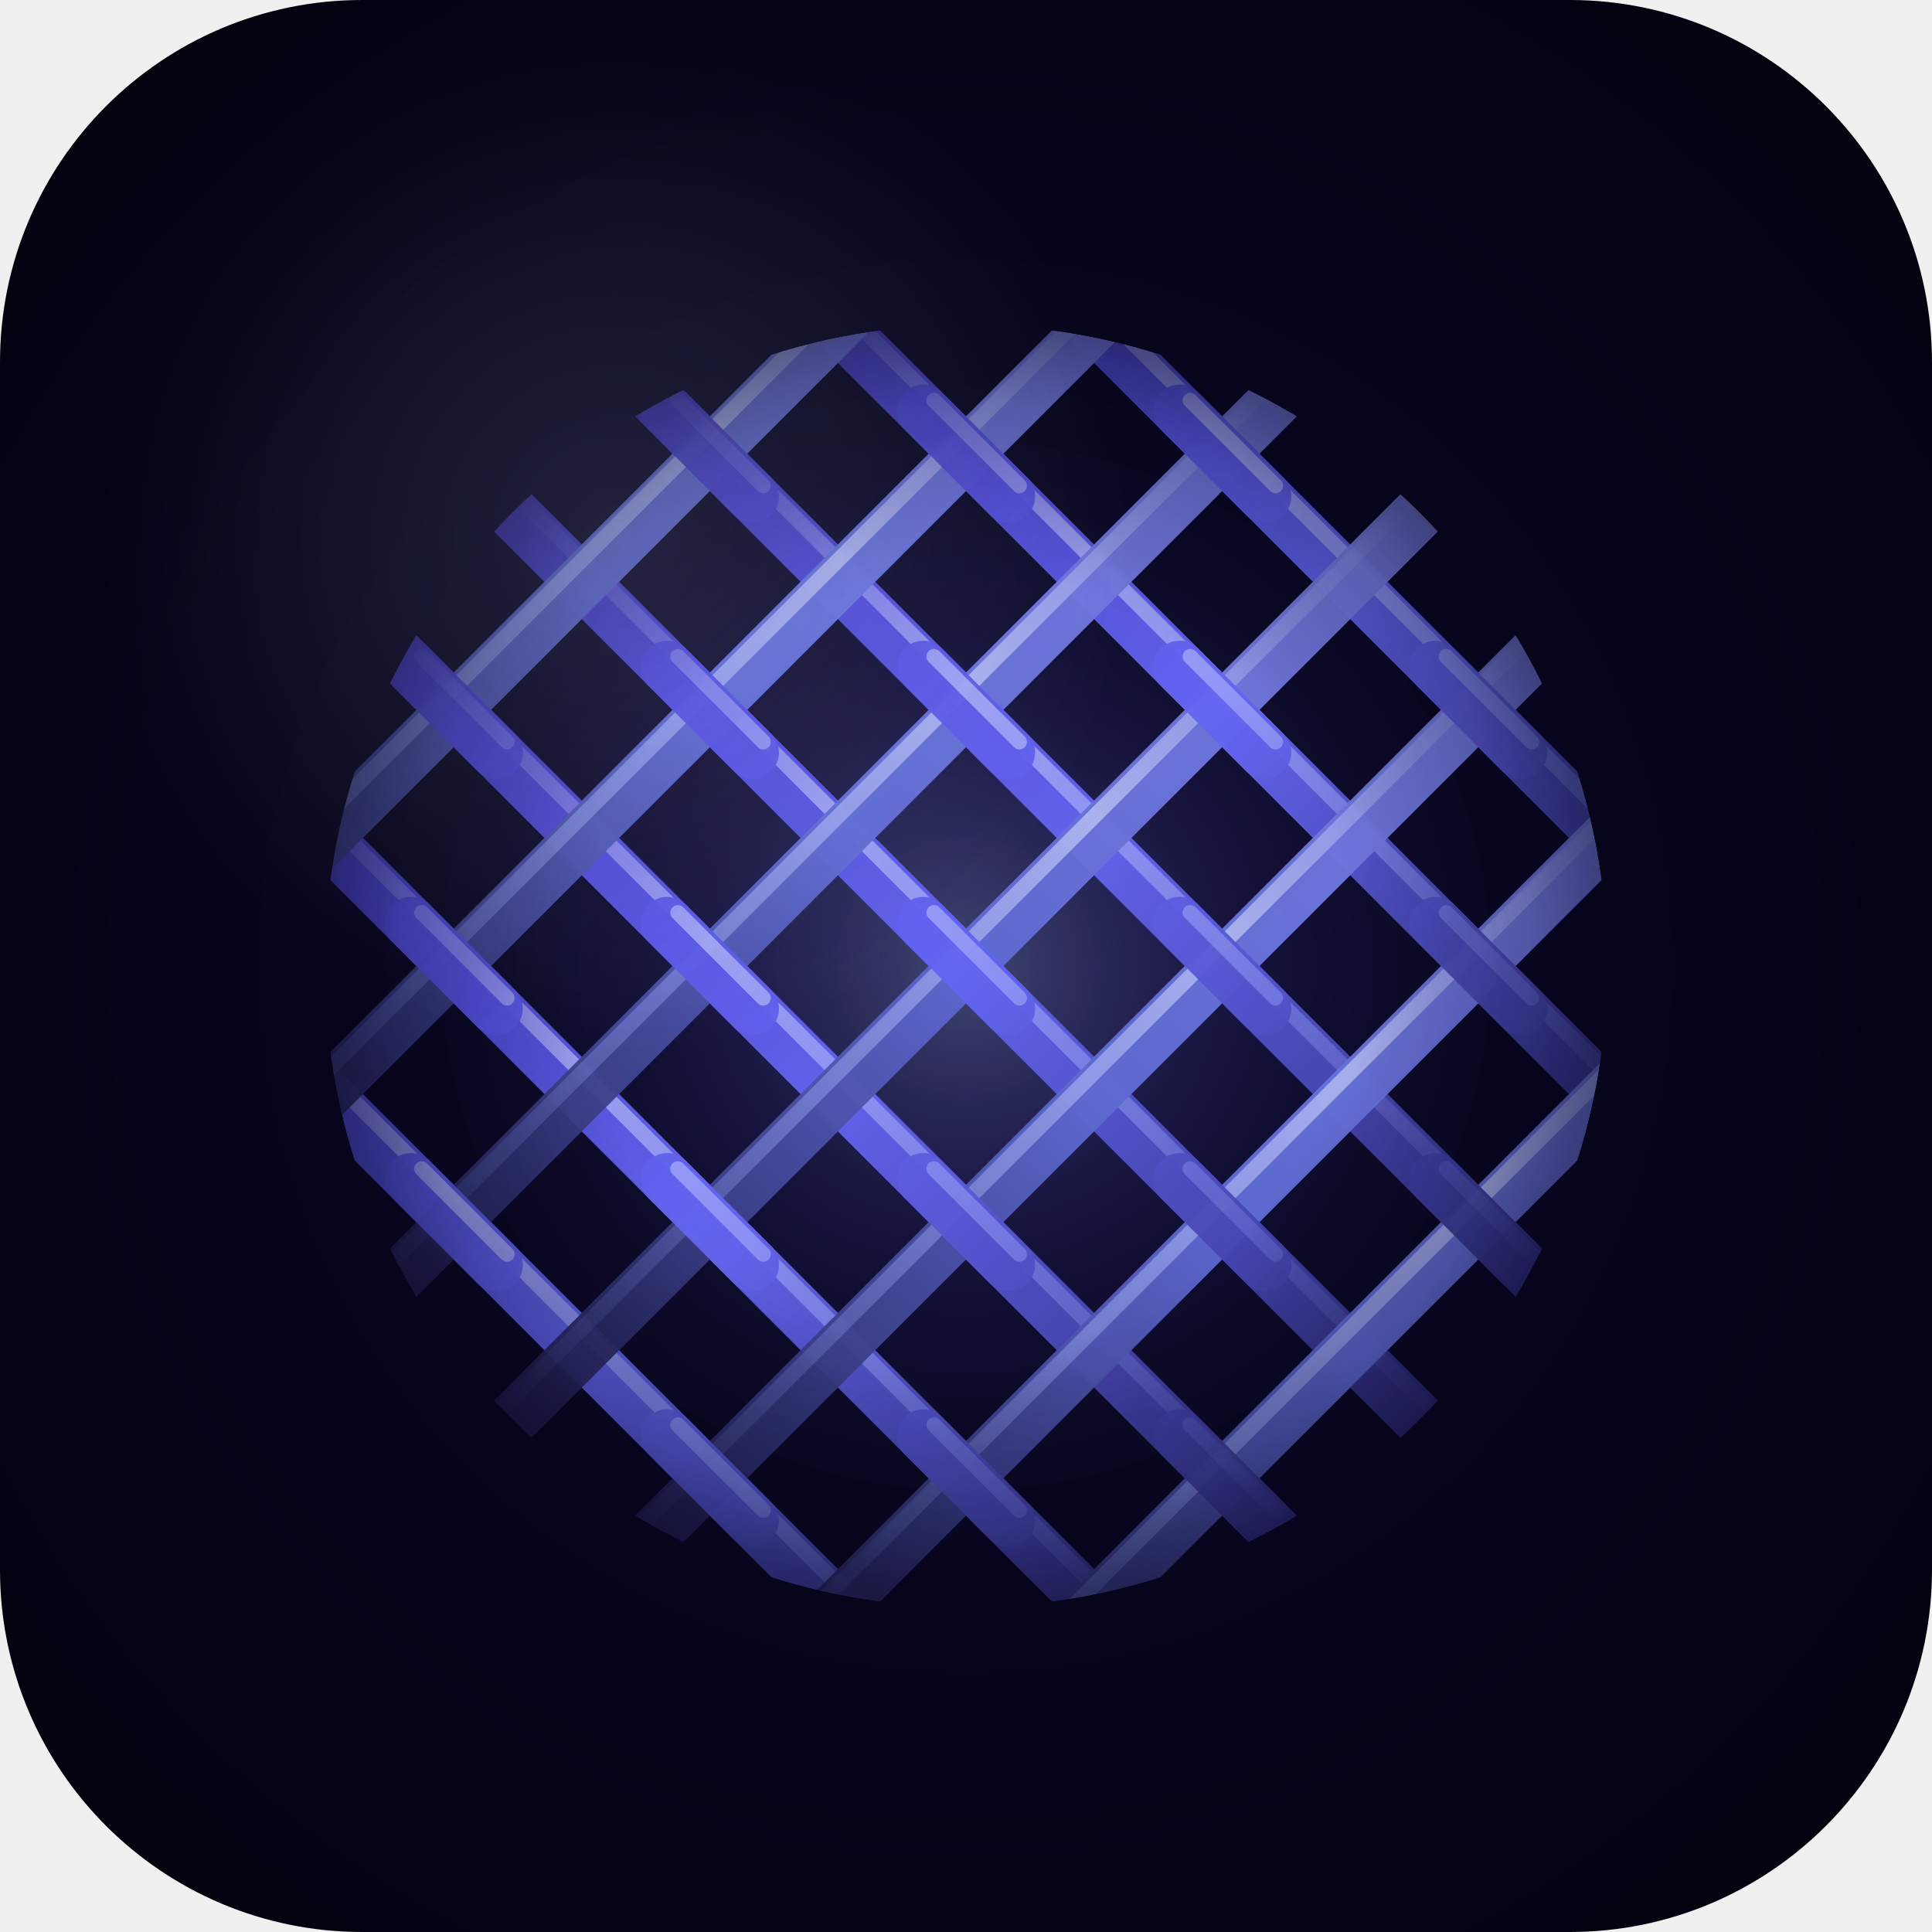
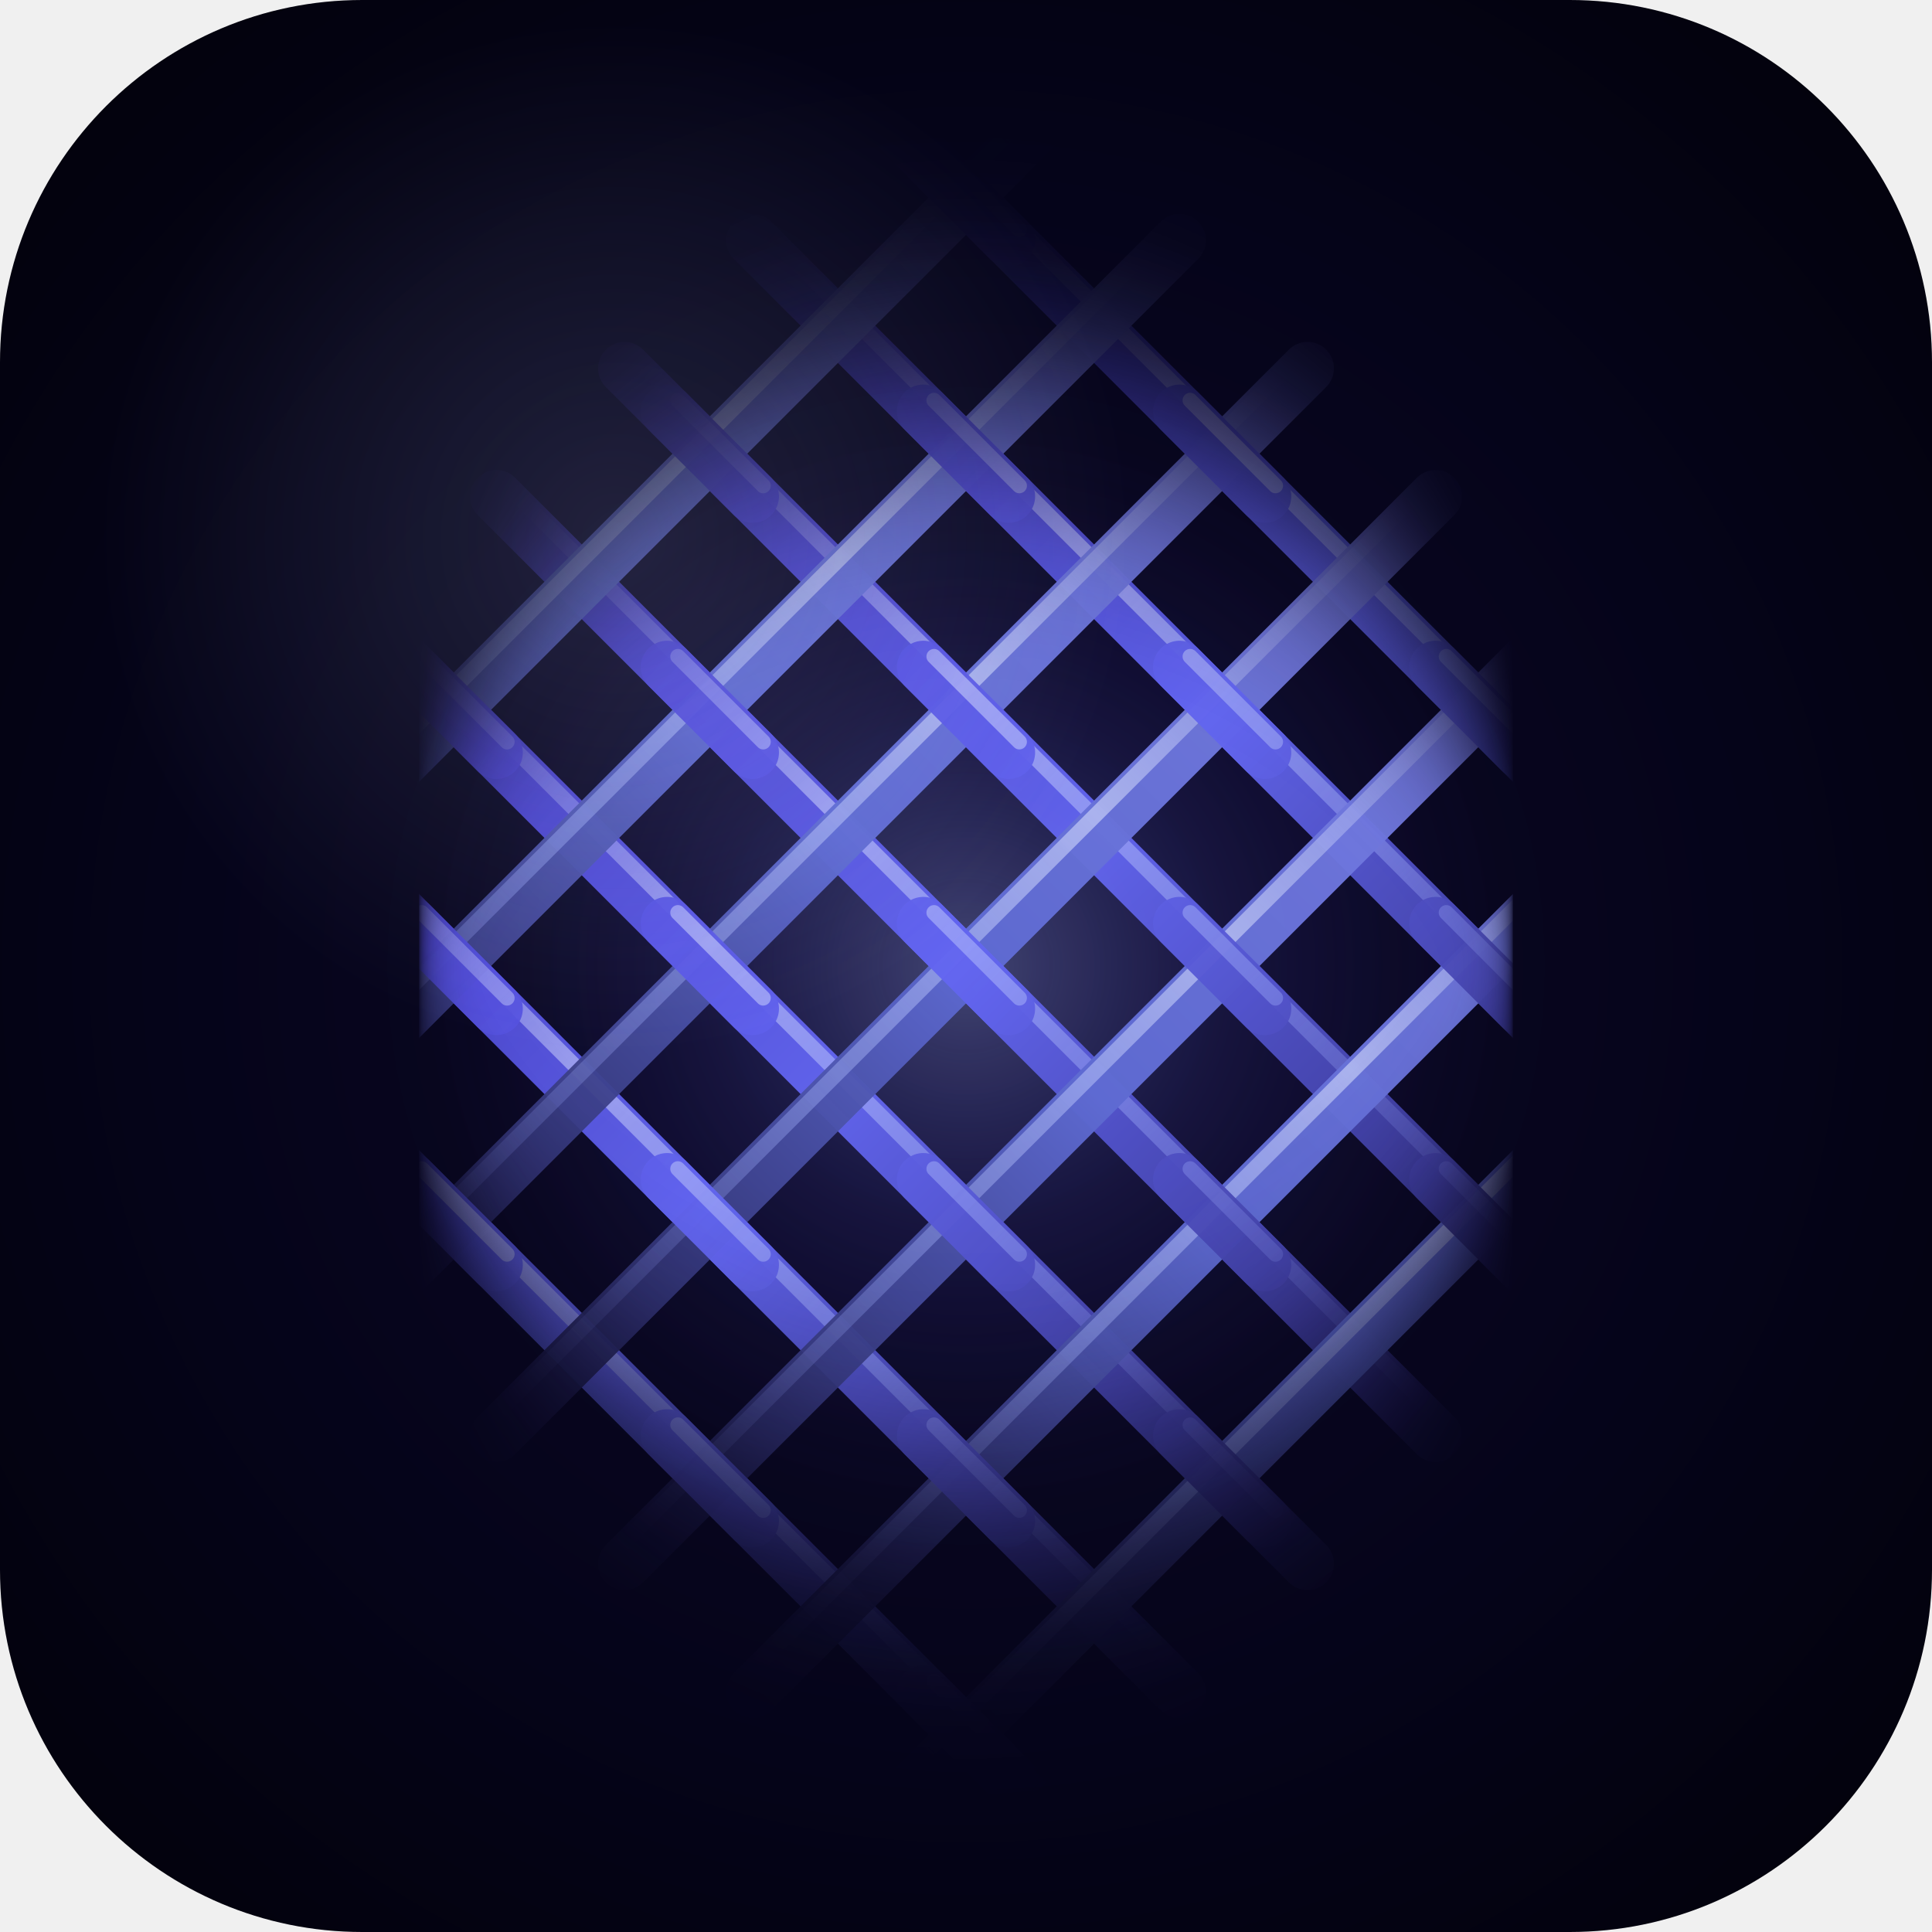
<svg xmlns="http://www.w3.org/2000/svg" viewBox="0 0 512 512" width="512" height="512">
  <defs>
    <radialGradient id="bg" cx="50%" cy="50%" r="72%">
      <stop offset="0%" stop-color="#0e0a28" />
      <stop offset="55%" stop-color="#05041a" />
      <stop offset="100%" stop-color="#020108" />
    </radialGradient>
    <radialGradient id="innerGlow" cx="50%" cy="50%" r="28%">
      <stop offset="0%" stop-color="#a5b4fc" stop-opacity="0.35" />
      <stop offset="50%" stop-color="#6366f1" stop-opacity="0.12" />
      <stop offset="100%" stop-color="#3730a3" stop-opacity="0" />
    </radialGradient>
    <linearGradient id="warp" gradientUnits="userSpaceOnUse" x1="0" y1="80" x2="0" y2="432">
      <stop offset="0%" stop-color="#7d82e8" stop-opacity="0.95" />
      <stop offset="50%" stop-color="#5E6AD2" stop-opacity="0.98" />
      <stop offset="100%" stop-color="#1e1b4b" stop-opacity="0.92" />
    </linearGradient>
    <linearGradient id="weft" gradientUnits="userSpaceOnUse" x1="80" y1="0" x2="432" y2="0">
      <stop offset="0%" stop-color="#4338ca" stop-opacity="0.92" />
      <stop offset="50%" stop-color="#6366f1" stop-opacity="0.96" />
      <stop offset="100%" stop-color="#312e81" stop-opacity="0.92" />
    </linearGradient>
    <linearGradient id="warpHi" gradientUnits="userSpaceOnUse" x1="0" y1="80" x2="0" y2="432">
      <stop offset="0%" stop-color="#c7d2fe" stop-opacity="0" />
      <stop offset="35%" stop-color="#e0e7ff" stop-opacity="0.55" />
      <stop offset="65%" stop-color="#a5b4fc" stop-opacity="0.4" />
      <stop offset="100%" stop-color="#818cf8" stop-opacity="0" />
    </linearGradient>
    <linearGradient id="weftHi" gradientUnits="userSpaceOnUse" x1="80" y1="0" x2="432" y2="0">
      <stop offset="0%" stop-color="#c7d2fe" stop-opacity="0" />
      <stop offset="35%" stop-color="#e0e7ff" stop-opacity="0.5" />
      <stop offset="65%" stop-color="#a5b4fc" stop-opacity="0.4" />
      <stop offset="100%" stop-color="#818cf8" stop-opacity="0" />
    </linearGradient>
-     <radialGradient id="fadeMask" gradientUnits="userSpaceOnUse" cx="256" cy="256" r="170">
-       <stop offset="0%" stop-color="#ffffff" stop-opacity="1" />
-       <stop offset="60%" stop-color="#ffffff" stop-opacity="1" />
-       <stop offset="88%" stop-color="#ffffff" stop-opacity="0.725" />
-       <stop offset="100%" stop-color="#ffffff" stop-opacity="0.5" />
-     </radialGradient>
+     <filter id="edgeBlur" x="-30%" y="-30%" width="160%" height="160%">
+       <feGaussianBlur stdDeviation="22" />
+     </filter>
    <mask id="weaveFade">
-       <rect width="512" height="512" fill="url(#fadeMask)" />
+       <circle cx="256" cy="256" r="145" fill="#ffffff" filter="url(#edgeBlur)" />
    </mask>
-     <clipPath id="weaveClip">
-       <circle cx="256" cy="256" r="170" />
-     </clipPath>
    <radialGradient id="glint" cx="32%" cy="28%" r="38%">
      <stop offset="0%" stop-color="#c7d2fe" stop-opacity="0.14" />
      <stop offset="70%" stop-color="#c7d2fe" stop-opacity="0" />
    </radialGradient>
  </defs>
  <rect width="512" height="512" rx="96" ry="96" fill="url(#bg)" />
  <rect width="512" height="512" fill="url(#innerGlow)" />
-   <g mask="url(#weaveFade)" clip-path="url(#weaveClip)" transform="rotate(45 256 256)">
+   <g mask="url(#weaveFade)" transform="rotate(45 256 256)">
    <g stroke="url(#weft)" stroke-width="14" stroke-linecap="round">
      <line x1="80" y1="112" x2="432" y2="112" />
      <line x1="80" y1="160" x2="432" y2="160" />
      <line x1="80" y1="208" x2="432" y2="208" />
      <line x1="80" y1="256" x2="432" y2="256" />
      <line x1="80" y1="304" x2="432" y2="304" />
      <line x1="80" y1="352" x2="432" y2="352" />
      <line x1="80" y1="400" x2="432" y2="400" />
    </g>
    <g stroke="url(#weftHi)" stroke-width="4" stroke-linecap="round">
      <line x1="80" y1="108" x2="432" y2="108" />
      <line x1="80" y1="156" x2="432" y2="156" />
      <line x1="80" y1="204" x2="432" y2="204" />
      <line x1="80" y1="252" x2="432" y2="252" />
      <line x1="80" y1="300" x2="432" y2="300" />
      <line x1="80" y1="348" x2="432" y2="348" />
      <line x1="80" y1="396" x2="432" y2="396" />
    </g>
    <g stroke="url(#warp)" stroke-width="14" stroke-linecap="round">
      <line x1="112" y1="80" x2="112" y2="432" />
      <line x1="160" y1="80" x2="160" y2="432" />
      <line x1="208" y1="80" x2="208" y2="432" />
      <line x1="256" y1="80" x2="256" y2="432" />
      <line x1="304" y1="80" x2="304" y2="432" />
      <line x1="352" y1="80" x2="352" y2="432" />
      <line x1="400" y1="80" x2="400" y2="432" />
    </g>
    <g stroke="url(#warpHi)" stroke-width="4" stroke-linecap="round">
      <line x1="108" y1="80" x2="108" y2="432" />
      <line x1="156" y1="80" x2="156" y2="432" />
      <line x1="204" y1="80" x2="204" y2="432" />
      <line x1="252" y1="80" x2="252" y2="432" />
      <line x1="300" y1="80" x2="300" y2="432" />
      <line x1="348" y1="80" x2="348" y2="432" />
      <line x1="396" y1="80" x2="396" y2="432" />
    </g>
    <g stroke="url(#weft)" stroke-width="14" stroke-linecap="round">
      <line x1="96" y1="112" x2="128" y2="112" />
      <line x1="192" y1="112" x2="224" y2="112" />
      <line x1="288" y1="112" x2="320" y2="112" />
      <line x1="384" y1="112" x2="416" y2="112" />
      <line x1="144" y1="160" x2="176" y2="160" />
      <line x1="240" y1="160" x2="272" y2="160" />
      <line x1="336" y1="160" x2="368" y2="160" />
      <line x1="96" y1="208" x2="128" y2="208" />
      <line x1="192" y1="208" x2="224" y2="208" />
      <line x1="288" y1="208" x2="320" y2="208" />
      <line x1="384" y1="208" x2="416" y2="208" />
      <line x1="144" y1="256" x2="176" y2="256" />
      <line x1="240" y1="256" x2="272" y2="256" />
      <line x1="336" y1="256" x2="368" y2="256" />
      <line x1="96" y1="304" x2="128" y2="304" />
      <line x1="192" y1="304" x2="224" y2="304" />
      <line x1="288" y1="304" x2="320" y2="304" />
      <line x1="384" y1="304" x2="416" y2="304" />
      <line x1="144" y1="352" x2="176" y2="352" />
      <line x1="240" y1="352" x2="272" y2="352" />
      <line x1="336" y1="352" x2="368" y2="352" />
      <line x1="96" y1="400" x2="128" y2="400" />
      <line x1="192" y1="400" x2="224" y2="400" />
      <line x1="288" y1="400" x2="320" y2="400" />
      <line x1="384" y1="400" x2="416" y2="400" />
    </g>
    <g stroke="url(#weftHi)" stroke-width="4" stroke-linecap="round">
      <line x1="96" y1="108" x2="128" y2="108" />
      <line x1="192" y1="108" x2="224" y2="108" />
      <line x1="288" y1="108" x2="320" y2="108" />
      <line x1="384" y1="108" x2="416" y2="108" />
      <line x1="144" y1="156" x2="176" y2="156" />
      <line x1="240" y1="156" x2="272" y2="156" />
      <line x1="336" y1="156" x2="368" y2="156" />
      <line x1="96" y1="204" x2="128" y2="204" />
      <line x1="192" y1="204" x2="224" y2="204" />
      <line x1="288" y1="204" x2="320" y2="204" />
      <line x1="384" y1="204" x2="416" y2="204" />
      <line x1="144" y1="252" x2="176" y2="252" />
      <line x1="240" y1="252" x2="272" y2="252" />
      <line x1="336" y1="252" x2="368" y2="252" />
      <line x1="96" y1="300" x2="128" y2="300" />
      <line x1="192" y1="300" x2="224" y2="300" />
      <line x1="288" y1="300" x2="320" y2="300" />
      <line x1="384" y1="300" x2="416" y2="300" />
      <line x1="144" y1="348" x2="176" y2="348" />
      <line x1="240" y1="348" x2="272" y2="348" />
      <line x1="336" y1="348" x2="368" y2="348" />
      <line x1="96" y1="396" x2="128" y2="396" />
      <line x1="192" y1="396" x2="224" y2="396" />
      <line x1="288" y1="396" x2="320" y2="396" />
      <line x1="384" y1="396" x2="416" y2="396" />
    </g>
  </g>
  <rect width="512" height="512" fill="url(#glint)" />
</svg>
